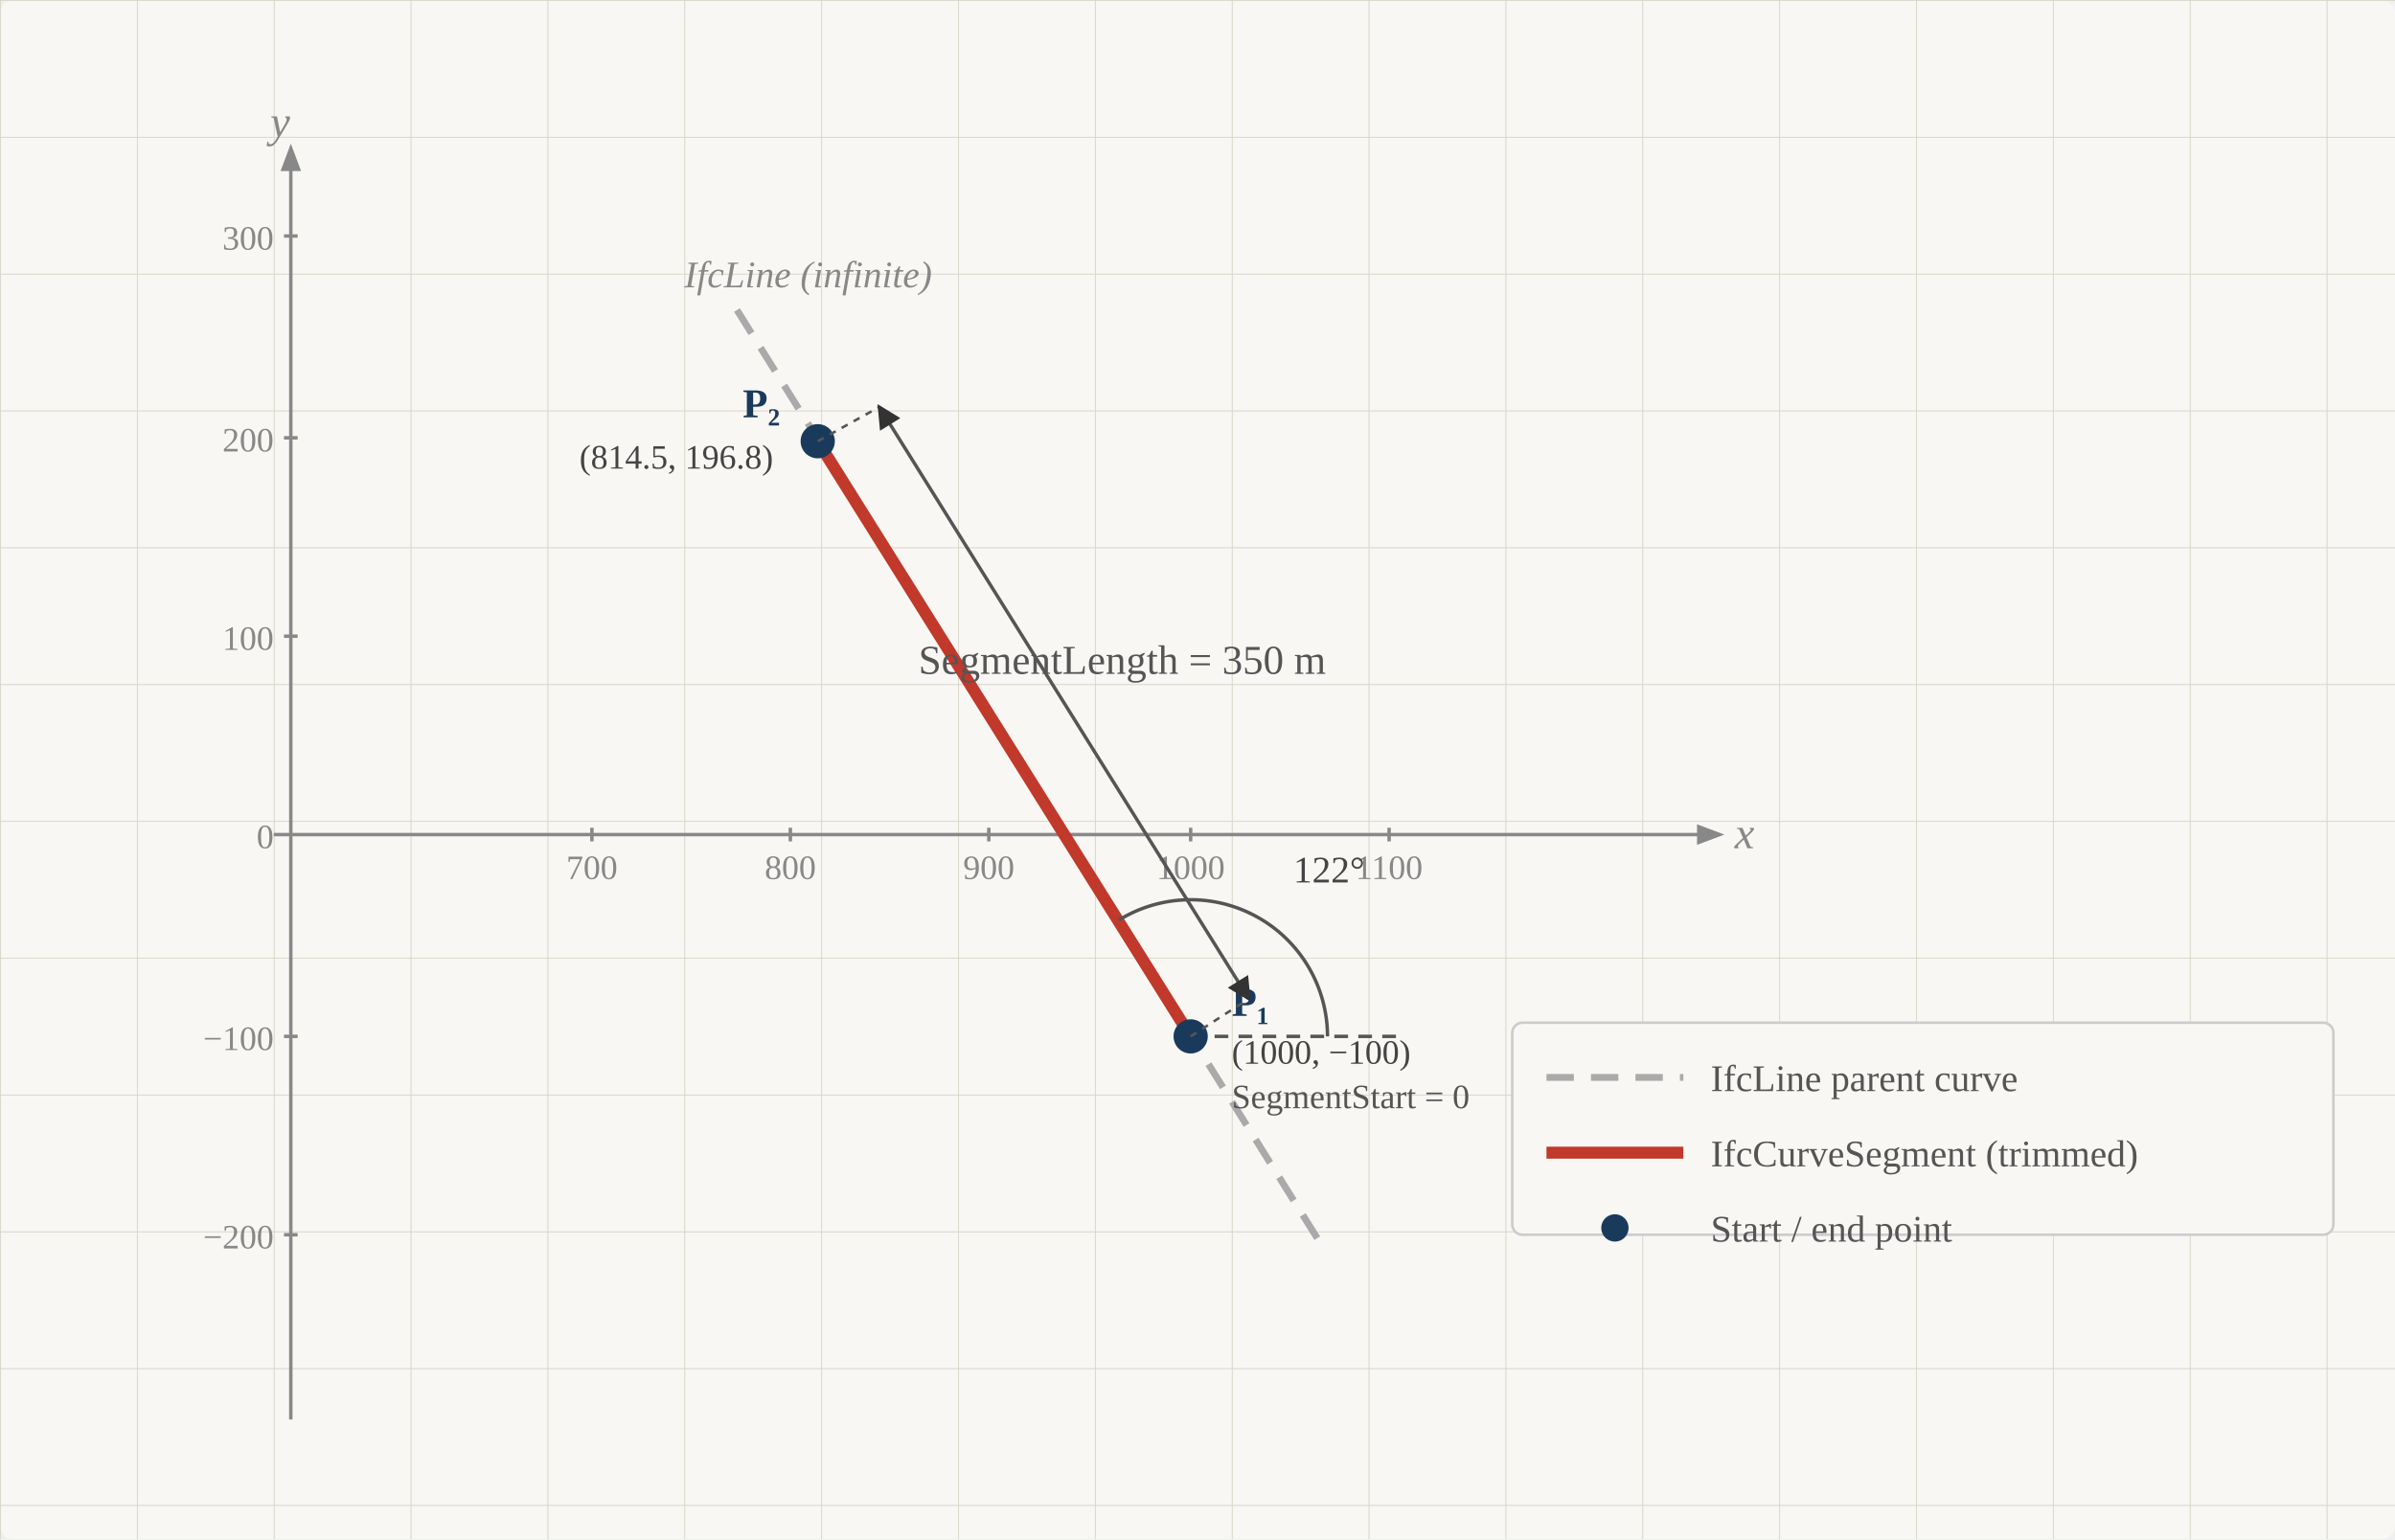
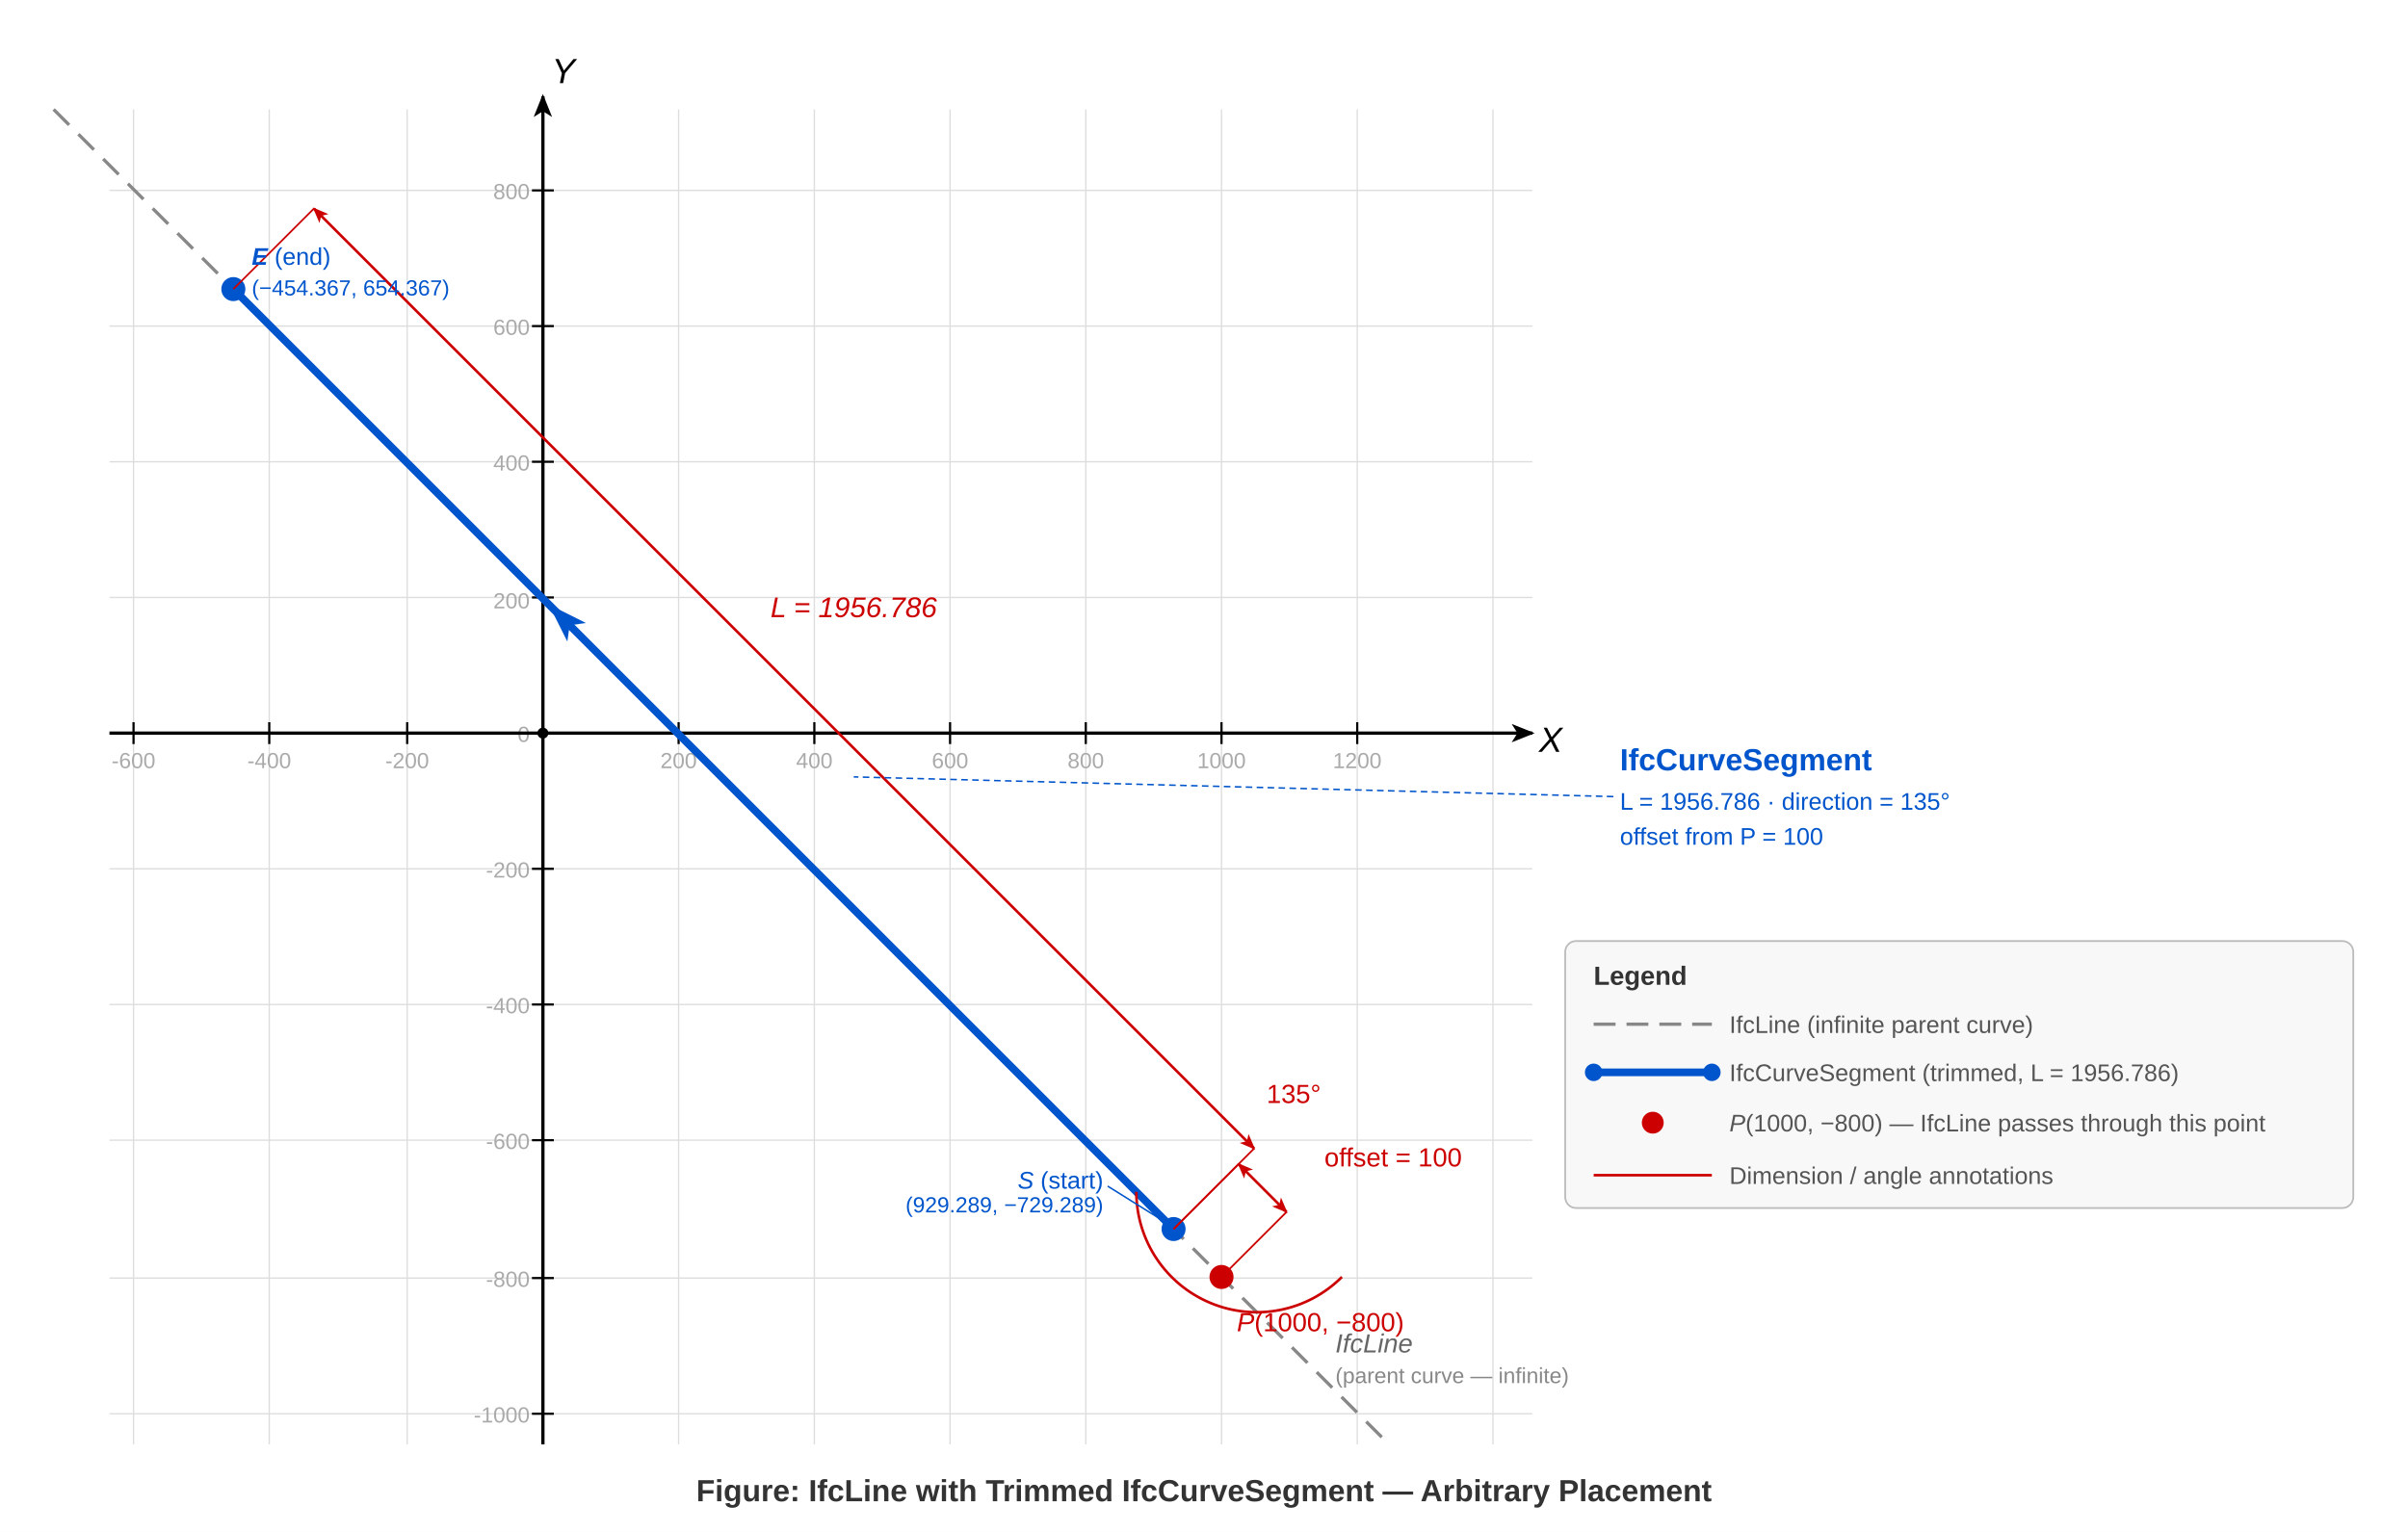
- <svg xmlns="http://www.w3.org/2000/svg" viewBox="0 0 700 450" width="700" height="450" font-family="Georgia, 'Times New Roman', serif">
-   <rect width="700" height="450" fill="#f8f7f4" rx="4" />
+ <svg xmlns="http://www.w3.org/2000/svg" width="1100" height="700" viewBox="0 0 1100 700" font-family="Arial, Helvetica, sans-serif">
  <defs>
-     <pattern id="grid" width="40" height="40" patternUnits="userSpaceOnUse">
-       <path d="M 40 0 L 0 0 0 40" fill="none" stroke="#d8d4c8" stroke-width="0.5" />
-     </pattern>
-     <marker id="axisArrow" markerWidth="8" markerHeight="8" refX="6" refY="3" orient="auto">
-       <path d="M0,0 L0,6 L8,3 z" fill="#888" />
+     <marker id="axArrow" viewBox="0 0 10 8" refX="9" refY="4" markerWidth="7" markerHeight="7" orient="auto">
+       <polygon points="0,0 10,4 0,8 2.5,4" fill="#000000" />
    </marker>
-     <marker id="dimArrow" markerWidth="7" markerHeight="7" refX="6" refY="3.5" orient="auto">
-       <path d="M0,0 L0,7 L7,3.5 z" fill="#333" />
+     <marker id="dFwd" viewBox="0 0 10 8" refX="9" refY="4" markerWidth="6" markerHeight="6" orient="auto">
+       <polygon points="0,0 10,4 0,8 2.5,4" fill="#CC0000" />
    </marker>
-     <marker id="dimArrowRev" markerWidth="7" markerHeight="7" refX="1" refY="3.5" orient="auto">
-       <path d="M7,0 L7,7 L0,3.5 z" fill="#333" />
+     <marker id="dRev" viewBox="0 0 10 8" refX="1" refY="4" markerWidth="6" markerHeight="6" orient="auto">
+       <polygon points="10,0 0,4 10,8 7.5,4" fill="#CC0000" />
+     </marker>
+     <marker id="segDir" viewBox="0 0 12 8" refX="10" refY="4" markerWidth="9" markerHeight="9" orient="auto">
+       <polygon points="0,0 12,4 0,8 3,4" fill="#0055CC" />
    </marker>
  </defs>
-   <rect width="700" height="450" fill="url(#grid)" />
-   <line x1="80" y1="244" x2="502" y2="244" stroke="#888" stroke-width="1" marker-end="url(#axisArrow)" />
-   <text x="507" y="248" font-size="13" fill="#888" font-style="italic">x</text>
-   <line x1="85" y1="415" x2="85" y2="44" stroke="#888" stroke-width="1" marker-end="url(#axisArrow)" />
-   <text x="79" y="40" font-size="13" fill="#888" font-style="italic">y</text>
-   <line x1="173" y1="242" x2="173" y2="246" stroke="#888" stroke-width="1" />
-   <text x="173" y="257" font-size="10" fill="#888" text-anchor="middle">700</text>
-   <line x1="231" y1="242" x2="231" y2="246" stroke="#888" stroke-width="1" />
-   <text x="231" y="257" font-size="10" fill="#888" text-anchor="middle">800</text>
-   <line x1="289" y1="242" x2="289" y2="246" stroke="#888" stroke-width="1" />
-   <text x="289" y="257" font-size="10" fill="#888" text-anchor="middle">900</text>
-   <line x1="348" y1="242" x2="348" y2="246" stroke="#888" stroke-width="1" />
-   <text x="348" y="257" font-size="10" fill="#888" text-anchor="middle">1000</text>
-   <line x1="406" y1="242" x2="406" y2="246" stroke="#888" stroke-width="1" />
-   <text x="406" y="257" font-size="10" fill="#888" text-anchor="middle">1100</text>
-   <line x1="83" y1="361" x2="87" y2="361" stroke="#888" stroke-width="1" />
-   <text x="80" y="365" font-size="10" fill="#888" text-anchor="end">−200</text>
-   <line x1="83" y1="303" x2="87" y2="303" stroke="#888" stroke-width="1" />
-   <text x="80" y="307" font-size="10" fill="#888" text-anchor="end">−100</text>
-   <text x="80" y="248" font-size="10" fill="#888" text-anchor="end">0</text>
-   <line x1="83" y1="186" x2="87" y2="186" stroke="#888" stroke-width="1" />
-   <text x="80" y="190" font-size="10" fill="#888" text-anchor="end">100</text>
-   <line x1="83" y1="128" x2="87" y2="128" stroke="#888" stroke-width="1" />
-   <text x="80" y="132" font-size="10" fill="#888" text-anchor="end">200</text>
-   <line x1="83" y1="69" x2="87" y2="69" stroke="#888" stroke-width="1" />
-   <text x="80" y="73" font-size="10" fill="#888" text-anchor="end">300</text>
-   <line x1="385" y1="362" x2="215" y2="90" stroke="#aaa" stroke-width="2" stroke-dasharray="8,5" />
-   <text x="200" y="84" font-size="11" fill="#888" font-style="italic">IfcLine (infinite)</text>
-   <line x1="348" y1="303" x2="239" y2="129" stroke="#c0392b" stroke-width="3.5" stroke-linecap="round" />
-   <line x1="348" y1="303" x2="408" y2="303" stroke="#555" stroke-width="1" stroke-dasharray="4,3" />
-   <path d="M 388,303 A 40,40 0 0,0 327,269" fill="none" stroke="#555" stroke-width="1" />
-   <text x="378" y="258" font-size="11" fill="#444">122°</text>
-   <circle cx="348" cy="303" r="5" fill="#1a3a5c" />
-   <text x="360" y="297" font-size="12" fill="#1a3a5c" font-weight="bold">P₁</text>
-   <text x="360" y="311" font-size="10" fill="#444">(1000, −100)</text>
-   <text x="360" y="324" font-size="10" fill="#555">SegmentStart = 0</text>
-   <circle cx="239" cy="129" r="5" fill="#1a3a5c" />
-   <text x="228" y="122" font-size="12" fill="#1a3a5c" font-weight="bold" text-anchor="end">P₂</text>
-   <text x="226" y="137" font-size="10" fill="#444" text-anchor="end">(814.5, 196.8)</text>
-   <line x1="348" y1="303" x2="365" y2="292" stroke="#555" stroke-width="0.75" stroke-dasharray="2,2" />
-   <line x1="239" y1="129" x2="257" y2="119" stroke="#555" stroke-width="0.75" stroke-dasharray="2,2" />
-   <line x1="365" y1="292" x2="257" y2="119" stroke="#555" stroke-width="1" marker-start="url(#dimArrowRev)" marker-end="url(#dimArrow)" />
-   <text x="328" y="197" font-size="12" fill="#555" text-anchor="middle">SegmentLength = 350 m</text>
-   <g transform="translate(452, 315)">
-     <rect x="-10" y="-16" width="240" height="62" fill="#f8f7f4" stroke="#ccc" stroke-width="0.75" rx="3" />
-     <line x1="0" y1="0" x2="40" y2="0" stroke="#aaa" stroke-width="2" stroke-dasharray="8,5" />
-     <text x="48" y="4" font-size="11" fill="#555">IfcLine parent curve</text>
-     <line x1="0" y1="22" x2="40" y2="22" stroke="#c0392b" stroke-width="3.5" />
-     <text x="48" y="26" font-size="11" fill="#555">IfcCurveSegment (trimmed)</text>
-     <circle cx="20" cy="44" r="4" fill="#1a3a5c" />
-     <text x="48" y="48" font-size="11" fill="#555">Start / end point</text>
+   <rect width="1100" height="700" fill="#FFFFFF" />
+   <g stroke="#DDDDDD" stroke-width="0.6" fill="none">
+     <line x1=" 61" y1="50" x2=" 61" y2="660" />
+     <line x1="123" y1="50" x2="123" y2="660" />
+     <line x1="186" y1="50" x2="186" y2="660" />
+     <line x1="248" y1="50" x2="248" y2="660" />
+     <line x1="310" y1="50" x2="310" y2="660" />
+     <line x1="372" y1="50" x2="372" y2="660" />
+     <line x1="434" y1="50" x2="434" y2="660" />
+     <line x1="496" y1="50" x2="496" y2="660" />
+     <line x1="558" y1="50" x2="558" y2="660" />
+     <line x1="620" y1="50" x2="620" y2="660" />
+     <line x1="682" y1="50" x2="682" y2="660" />
+     <line x1="50" y1="646" x2="700" y2="646" />
+     <line x1="50" y1="584" x2="700" y2="584" />
+     <line x1="50" y1="521" x2="700" y2="521" />
+     <line x1="50" y1="459" x2="700" y2="459" />
+     <line x1="50" y1="397" x2="700" y2="397" />
+     <line x1="50" y1="335" x2="700" y2="335" />
+     <line x1="50" y1="273" x2="700" y2="273" />
+     <line x1="50" y1="211" x2="700" y2="211" />
+     <line x1="50" y1="149" x2="700" y2="149" />
+     <line x1="50" y1=" 87" x2="700" y2=" 87" />
  </g>
+   <g font-size="10" fill="#AAAAAA" text-anchor="middle">
+     <text x=" 61" y="351">-600</text>
+     <text x="123" y="351">-400</text>
+     <text x="186" y="351">-200</text>
+     <text x="310" y="351">200</text>
+     <text x="372" y="351">400</text>
+     <text x="434" y="351">600</text>
+     <text x="496" y="351">800</text>
+     <text x="558" y="351">1000</text>
+     <text x="620" y="351">1200</text>
+   </g>
+   <g font-size="10" fill="#AAAAAA" text-anchor="end">
+     <text x="242" y="650">-1000</text>
+     <text x="242" y="588">-800</text>
+     <text x="242" y="525">-600</text>
+     <text x="242" y="463">-400</text>
+     <text x="242" y="401">-200</text>
+     <text x="242" y="278">200</text>
+     <text x="242" y="215">400</text>
+     <text x="242" y="153">600</text>
+     <text x="242" y=" 91">800</text>
+   </g>
+   <text x="242" y="339" font-size="10" fill="#AAAAAA" text-anchor="end">0</text>
+   <line x1="50" y1="335" x2="700" y2="335" stroke="#000000" stroke-width="1.5" marker-end="url(#axArrow)" />
+   <line x1="248" y1="660" x2="248" y2="44" stroke="#000000" stroke-width="1.5" marker-end="url(#axArrow)" />
+   <text x="703" y="339" font-size="16" font-style="italic" fill="#000000" dominant-baseline="middle">X</text>
+   <text x="252" y="38" font-size="16" font-style="italic" fill="#000000">Y</text>
+   <g stroke="#000000" stroke-width="1">
+     <line x1=" 61" y1="330" x2=" 61" y2="340" />
+     <line x1="123" y1="330" x2="123" y2="340" />
+     <line x1="186" y1="330" x2="186" y2="340" />
+     <line x1="310" y1="330" x2="310" y2="340" />
+     <line x1="372" y1="330" x2="372" y2="340" />
+     <line x1="434" y1="330" x2="434" y2="340" />
+     <line x1="496" y1="330" x2="496" y2="340" />
+     <line x1="558" y1="330" x2="558" y2="340" />
+     <line x1="620" y1="330" x2="620" y2="340" />
+     <line x1="243" y1="646" x2="253" y2="646" />
+     <line x1="243" y1="584" x2="253" y2="584" />
+     <line x1="243" y1="521" x2="253" y2="521" />
+     <line x1="243" y1="459" x2="253" y2="459" />
+     <line x1="243" y1="397" x2="253" y2="397" />
+     <line x1="243" y1="273" x2="253" y2="273" />
+     <line x1="243" y1="211" x2="253" y2="211" />
+     <line x1="243" y1="149" x2="253" y2="149" />
+     <line x1="243" y1=" 87" x2="253" y2=" 87" />
+   </g>
+   <circle cx="248" cy="335" r="2.5" fill="#000000" />
+   <line x1="24.5" y1="50" x2="634.5" y2="660" stroke="#888888" stroke-width="1.5" stroke-dasharray="10,6" />
+   <line x1="106.6" y1="132.1" x2="536.1" y2="561.6" stroke="#0055CC" stroke-width="3.5" />
+   <circle cx="106.6" cy="132.1" r="5.5" fill="#0055CC" />
+   <circle cx="536.1" cy="561.6" r="5.5" fill="#0055CC" />
+   <line x1="269.6" y1="295.1" x2="252.8" y2="278.3" stroke="#0055CC" stroke-width="2" marker-end="url(#segDir)" />
+   <circle cx="558.0" cy="583.5" r="5.5" fill="#CC0000" />
+   <line x1="106.6" y1="132.1" x2="143.4" y2=" 95.3" stroke="#CC0000" stroke-width="0.8" />
+   <line x1="536.1" y1="561.6" x2="572.9" y2="524.8" stroke="#CC0000" stroke-width="0.8" />
+   <line x1="143.4" y1=" 95.3" x2="572.9" y2="524.8" stroke="#CC0000" stroke-width="1.2" marker-start="url(#dRev)" marker-end="url(#dFwd)" />
+   <text x="390" y="282" font-size="13" fill="#CC0000" text-anchor="middle" font-style="italic">L = 1956.786</text>
+   <line x1="558.0" y1="583.5" x2="587.7" y2="553.8" stroke="#CC0000" stroke-width="0.8" />
+   <line x1="536.1" y1="561.6" x2="565.8" y2="531.9" stroke="#CC0000" stroke-width="0.8" />
+   <line x1="587.7" y1="553.8" x2="565.8" y2="531.9" stroke="#CC0000" stroke-width="1.2" marker-start="url(#dRev)" marker-end="url(#dFwd)" />
+   <text x="605" y="533" font-size="12" fill="#CC0000" text-anchor="start">offset = 100</text>
+   <path d="M 613.0 583.5 A 55 55 0 0 1 519.1 544.6" fill="none" stroke="#CC0000" stroke-width="1.2" />
+   <text x="591" y="504" font-size="12" fill="#CC0000" text-anchor="middle">135°</text>
+   <text x="565" y="600" font-size="12" fill="#CC0000" dominant-baseline="hanging">
+     <tspan font-style="italic">P</tspan>(1000, −800)
+   </text>
+   <line x1="530" y1="557" x2="506" y2="542" stroke="#0055CC" stroke-width="0.7" />
+   <text x="504" y="540" font-size="11" fill="#0055CC" text-anchor="end" dominant-baseline="middle">
+     <tspan font-style="italic">S</tspan> (start)
+   </text>
+   <text x="504" y="554" font-size="10" fill="#0055CC" text-anchor="end">(929.289, −729.289)</text>
+   <text x="115" y="121" font-size="11" fill="#0055CC" dominant-baseline="auto">
+     <tspan font-style="italic" font-weight="bold">E</tspan> (end)
+   </text>
+   <text x="115" y="135" font-size="10" fill="#0055CC">(−454.367, 654.367)</text>
+   <text x="610" y="618" font-size="12" fill="#666666" font-style="italic" text-anchor="start">IfcLine</text>
+   <text x="610" y="632" font-size="10" fill="#888888" text-anchor="start">(parent curve — infinite)</text>
+   <text x="740" y="352" font-size="14" fill="#0055CC" font-weight="bold" text-anchor="start">IfcCurveSegment</text>
+   <text x="740" y="370" font-size="11" fill="#0055CC" text-anchor="start">L = 1956.786  ·  direction = 135°</text>
+   <text x="740" y="386" font-size="11" fill="#0055CC" text-anchor="start">offset from P = 100</text>
+   <line x1="737" y1="364" x2="390" y2="355" stroke="#0055CC" stroke-width="0.7" stroke-dasharray="3,2" />
+   <rect x="715" y="430" width="360" height="122" rx="5" fill="#F8F8F8" stroke="#BBBBBB" stroke-width="0.8" />
+   <text x="728" y="450" font-size="12" font-weight="bold" fill="#333333">Legend</text>
+   <line x1="728" y1="468" x2="782" y2="468" stroke="#888888" stroke-width="1.5" stroke-dasharray="10,5" />
+   <text x="790" y="472" font-size="11" fill="#555555">IfcLine (infinite parent curve)</text>
+   <line x1="728" y1="490" x2="782" y2="490" stroke="#0055CC" stroke-width="3.5" />
+   <circle cx="728" cy="490" r="4" fill="#0055CC" />
+   <circle cx="782" cy="490" r="4" fill="#0055CC" />
+   <text x="790" y="494" font-size="11" fill="#555555">IfcCurveSegment  (trimmed, L = 1956.786)</text>
+   <circle cx="755" cy="513" r="5" fill="#CC0000" />
+   <text x="790" y="517" font-size="11" fill="#555555">
+     <tspan font-style="italic">P</tspan>(1000, −800) — IfcLine passes through this point
+   </text>
+   <line x1="728" y1="537" x2="782" y2="537" stroke="#CC0000" stroke-width="1.2" />
+   <text x="790" y="541" font-size="11" fill="#555555">Dimension / angle annotations</text>
+   <text x="550" y="686" font-size="14" font-weight="bold" fill="#333333" text-anchor="middle">
+     Figure: IfcLine with Trimmed IfcCurveSegment — Arbitrary Placement
+   </text>
</svg>
